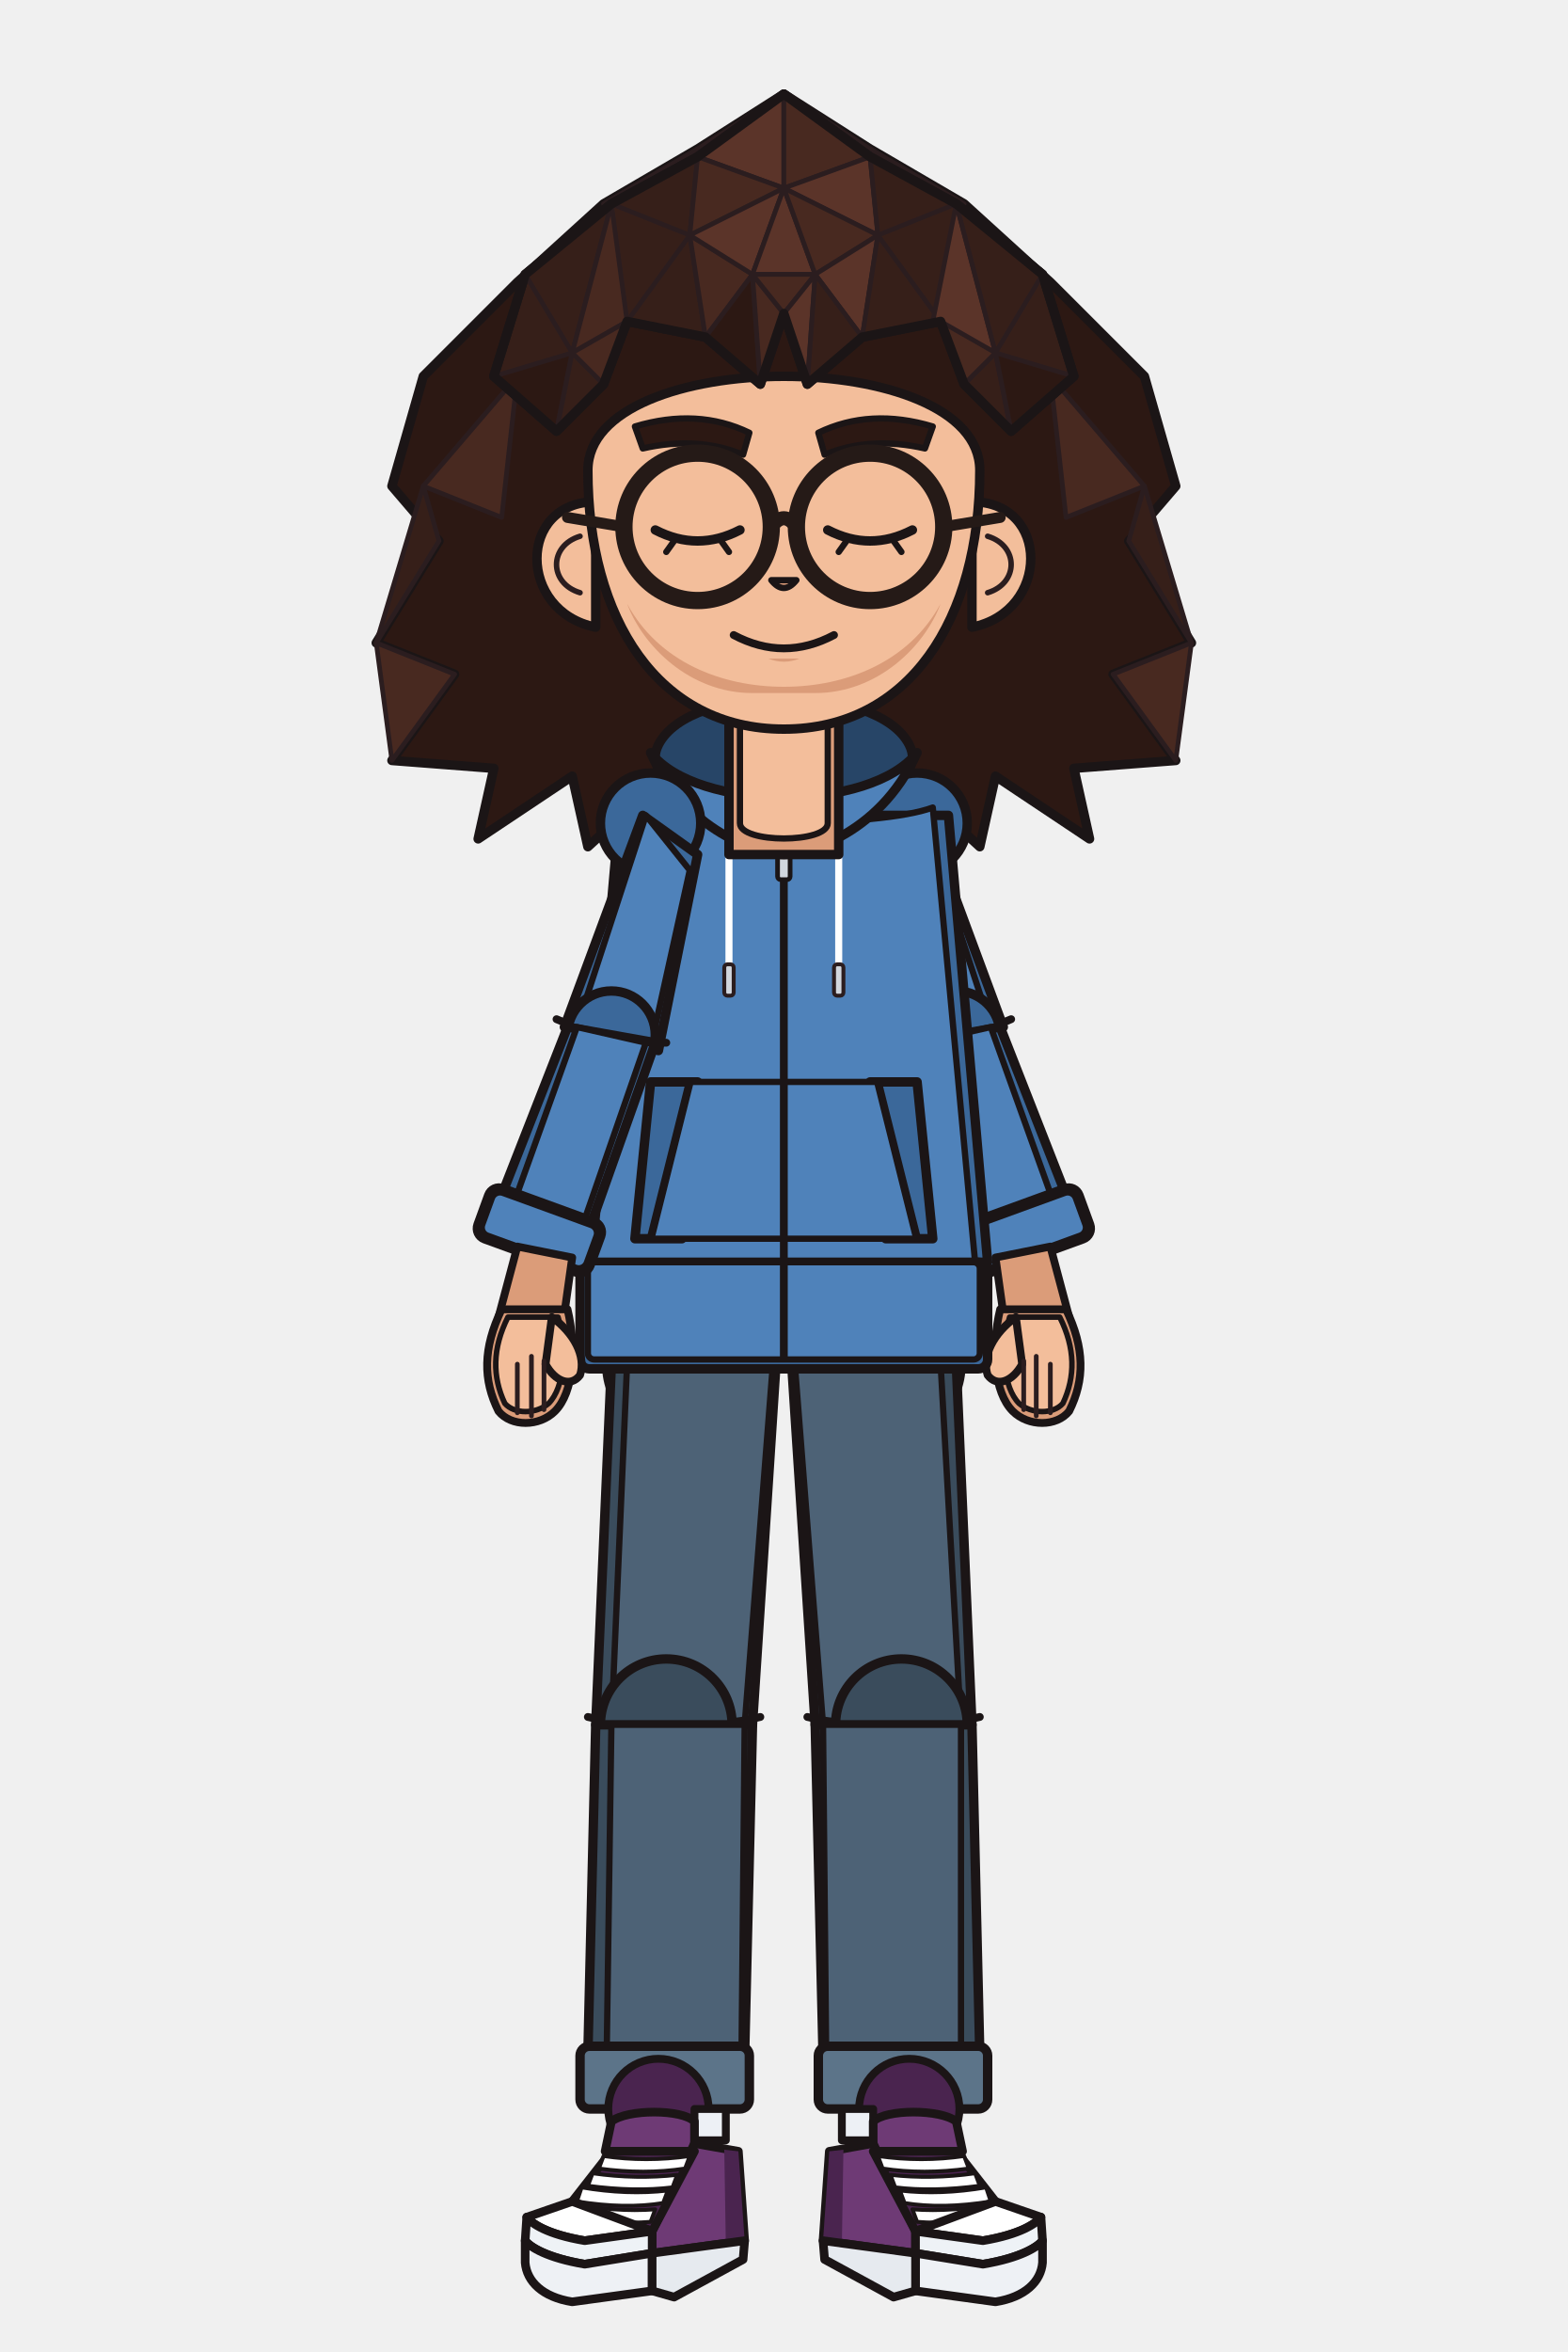
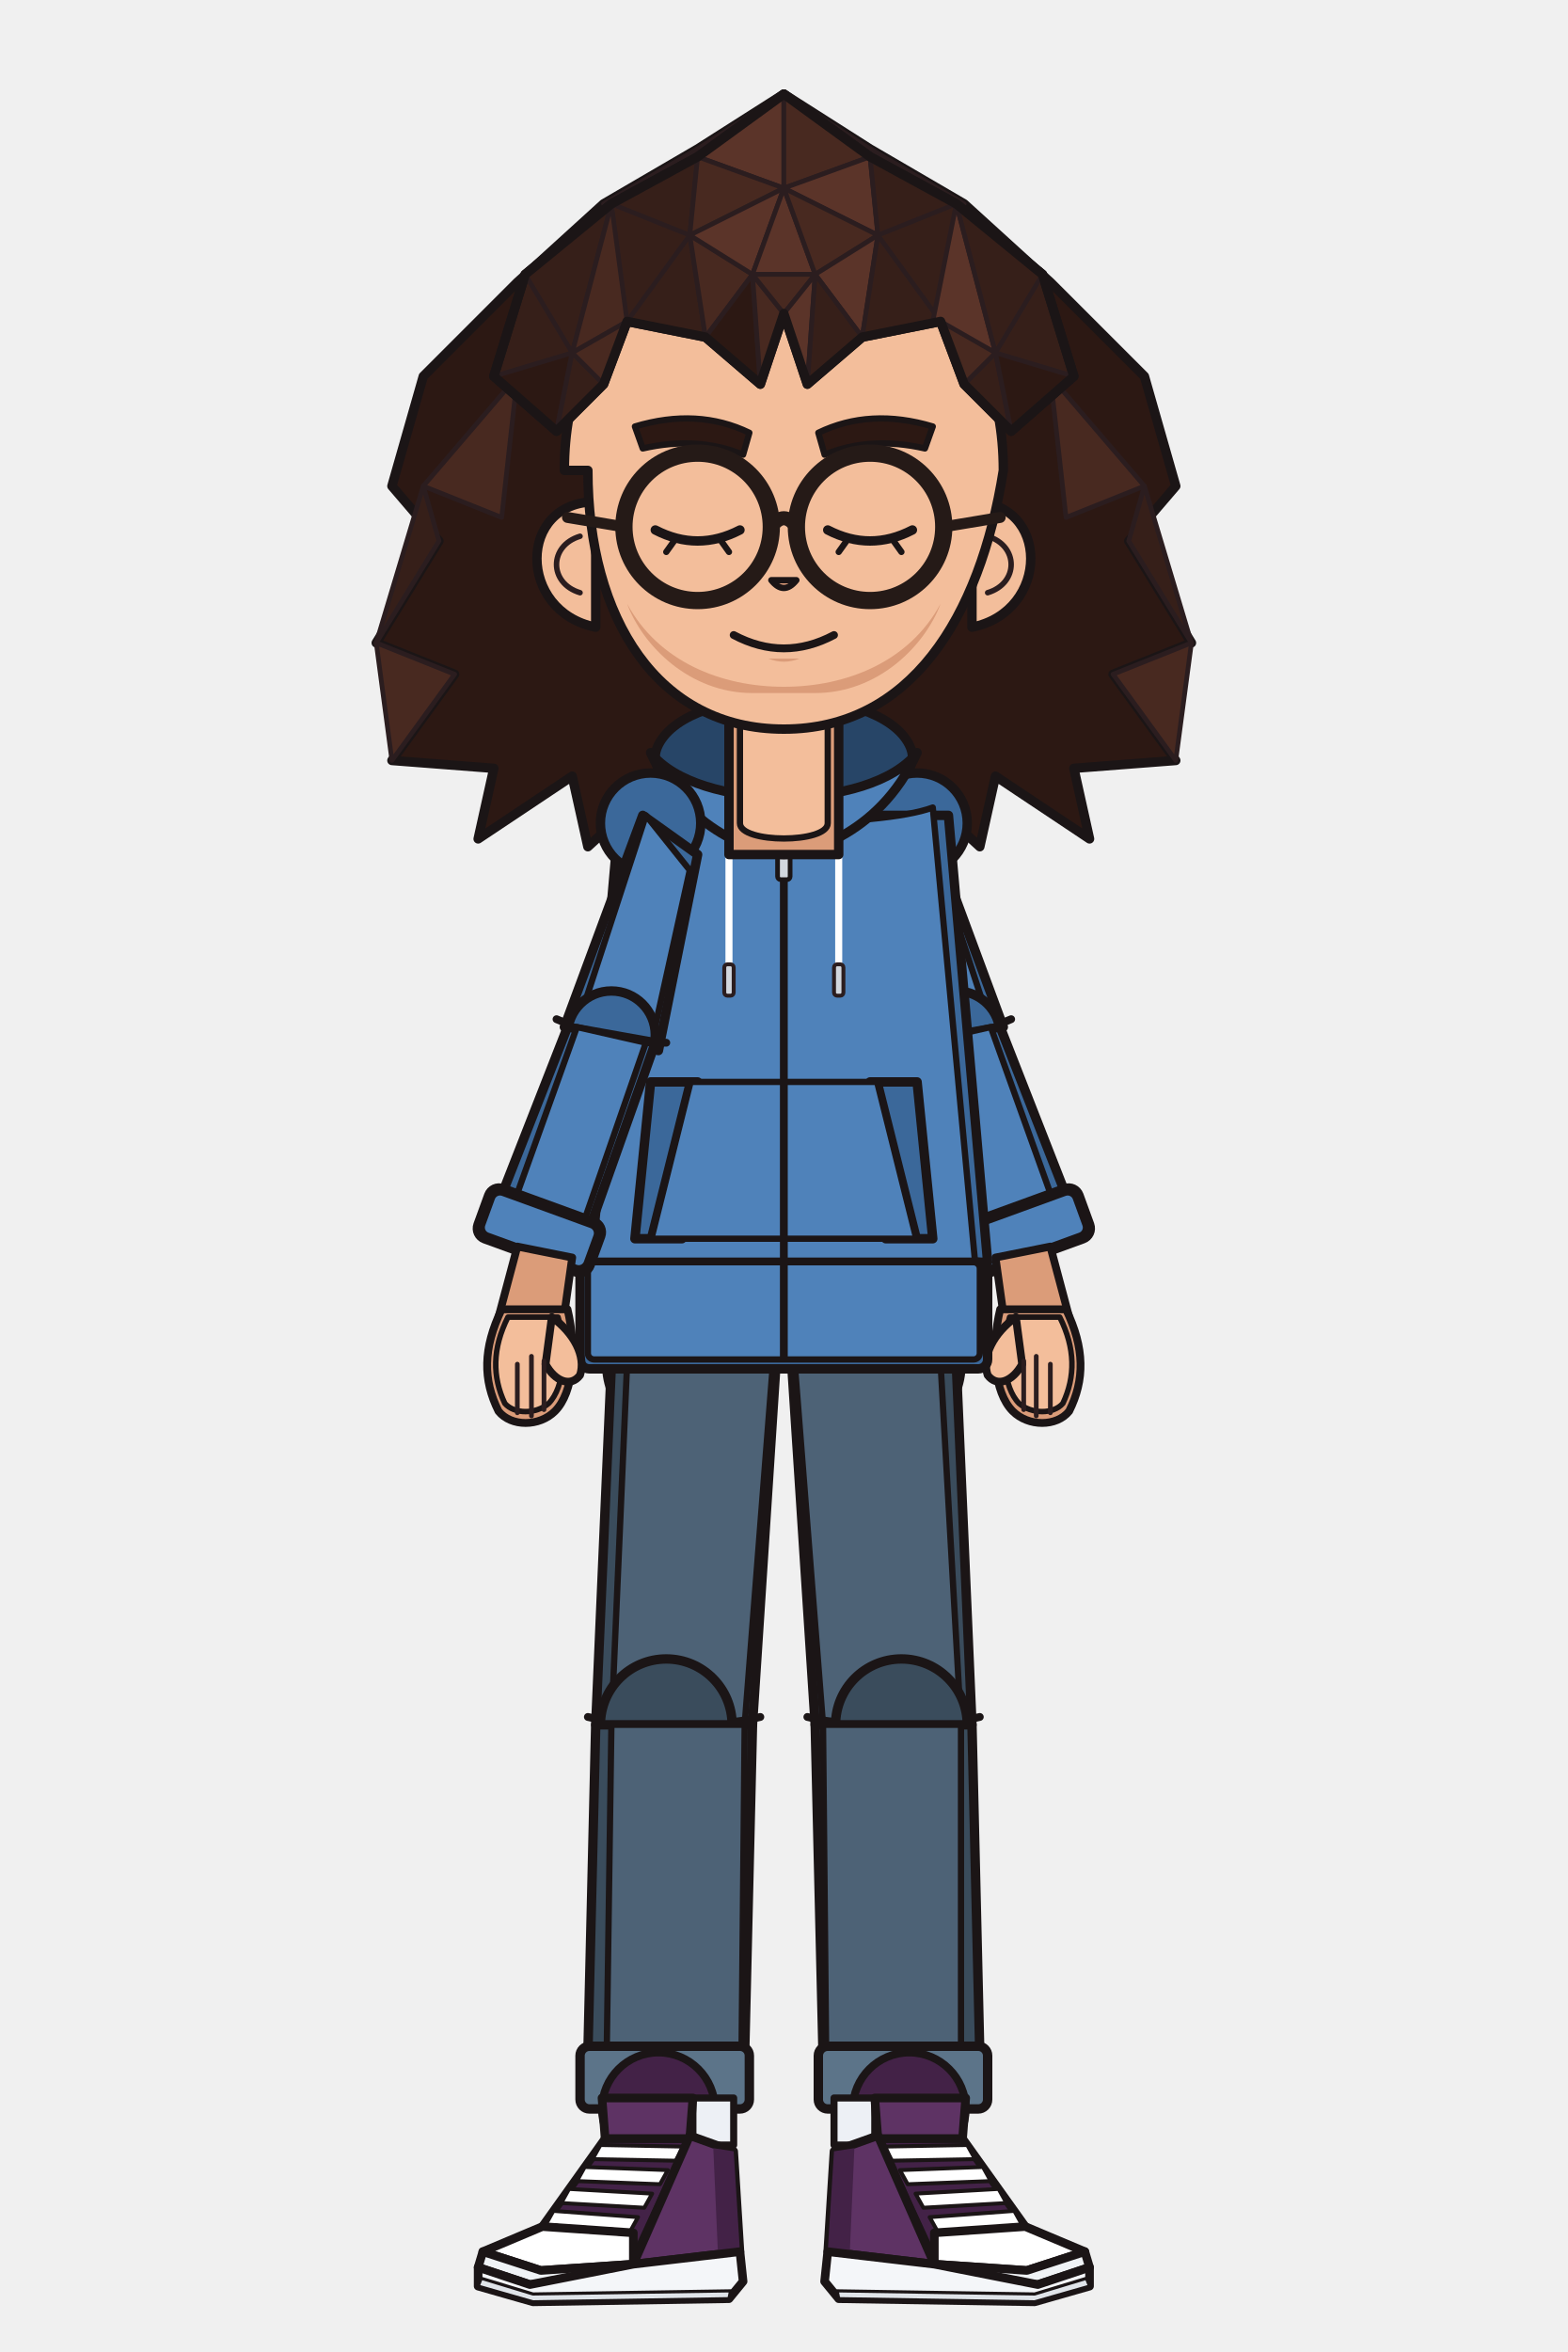
<svg xmlns="http://www.w3.org/2000/svg" viewBox="0 0 1000 1500" width="1000" height="1500">
  <rect width="1000" height="1500" fill="none" />
  <g id="character_root">
    <g id="fk_head_back" transform="rotate(0.0, 500, 500)">
      <g id="layer_head_back">
        <path fill="#2c1813" stroke="#1b1516" stroke-width="6" stroke-linecap="round" stroke-linejoin="round" d="M500 60 L445 95 L385 130 L330 180 L270 240 L250 310 L280 345 L240 410 L290 430 L250 485 L315 490 L305 535 L365 495 L375 540 L435 485 L500 510 L565 485 L625 540 L635 495 L695 535 L685 490 L750 485 L710 430 L760 410 L720 345 L750 310 L730 240 L670 180 L615 130 L555 95 Z" />
        <polygon points="330,240 270,310 320,330" fill="#482920" stroke="#2b1d1f" stroke-width="3" stroke-linejoin="round" />
        <polygon points="270,310 280,345 240,410" fill="#361f19" stroke="#2b1d1f" stroke-width="3" stroke-linejoin="round" />
        <polygon points="240,410 290,430 250,485" fill="#482920" stroke="#2b1d1f" stroke-width="3" stroke-linejoin="round" />
        <polygon points="670,240 730,310 680,330" fill="#482920" stroke="#2b1d1f" stroke-width="3" stroke-linejoin="round" />
        <polygon points="730,310 720,345 760,410" fill="#361f19" stroke="#2b1d1f" stroke-width="3" stroke-linejoin="round" />
        <polygon points="760,410 710,430 750,485" fill="#482920" stroke="#2b1d1f" stroke-width="3" stroke-linejoin="round" />
        <polygon points="500,60 445,95 500,150" fill="#482920" stroke="#2b1d1f" stroke-width="3" stroke-linejoin="round" />
        <polygon points="500,60 500,150 555,95" fill="#5b3429" stroke="#2b1d1f" stroke-width="3" stroke-linejoin="round" />
        <polygon points="445,95 385,130 440,175" fill="#361f19" stroke="#2b1d1f" stroke-width="3" stroke-linejoin="round" />
        <polygon points="445,95 440,175 500,150" fill="#482920" stroke="#2b1d1f" stroke-width="3" stroke-linejoin="round" />
        <polygon points="555,95 500,150 560,175" fill="#482920" stroke="#2b1d1f" stroke-width="3" stroke-linejoin="round" />
        <polygon points="555,95 615,130 560,175" fill="#361f19" stroke="#2b1d1f" stroke-width="3" stroke-linejoin="round" />
      </g>
    </g>
    <g id="fk_leg_r" transform="rotate(0.0, 565, 870)">
      <g id="layer_leg_upper_right">
        <circle cx="565" cy="870" r="48" fill="#3a4c5c" stroke="#1b1516" stroke-width="6" />
        <path fill="#3a4c5c" stroke="#1b1516" stroke-width="6" stroke-linecap="round" stroke-linejoin="round" d="M505 870 L520 1100 L620 1100 L610 870 Z" />
        <path fill="#4d6276" stroke="#1b1516" stroke-width="4" stroke-linecap="round" stroke-linejoin="round" d="M507 870 L525 1100 L613 1100 L600 870 Z" />
        <path fill="#3a4c5c" stroke="#1b1516" stroke-width="5" stroke-linecap="round" d="M515 1095 Q570 1108 625 1095" />
      </g>
      <g id="fk_leg_lower_r" transform="rotate(0.0, 575, 1100)">
        <g id="layer_leg_lower_right">
          <circle cx="575" cy="1100" r="42" fill="#3a4c5c" stroke="#1b1516" stroke-width="6" />
          <path fill="#3a4c5c" stroke="#1b1516" stroke-width="6" stroke-linecap="round" stroke-linejoin="round" d="M520 1100 L525 1310 L625 1310 L620 1100 Z" />
          <path fill="#4d6276" stroke="#1b1516" stroke-width="4" stroke-linecap="round" stroke-linejoin="round" d="M525 1100 L527 1310 L613 1310 L613 1100 Z" />
          <rect x="522" y="1305" width="108" height="40" rx="6" fill="#5c7489" stroke="#1b1516" stroke-width="6" />
        </g>
        <g id="fk_shoe_r" transform="rotate(0.0, 580, 1345)">
          <g id="layer_shoe_right">
-             <circle cx="580" cy="1345" r="32" fill="#4a244f" stroke="#1b1516" stroke-width="5" />
-             <path fill="#edf0f5" stroke="#1b1516" stroke-width="5" stroke-linecap="round" stroke-linejoin="round" d="M557 1345 L537 1345 L537 1365 L557 1365 Z" />
-             <path fill="#6e3a75" stroke="#1b1516" stroke-width="5.5" stroke-linecap="round" stroke-linejoin="round" d="M610 1353 C600 1345 565 1345 557 1353 L557 1372 L614 1372 Z" />
-             <path fill="#6e3a75" stroke="#1b1516" stroke-width="5.5" stroke-linecap="round" stroke-linejoin="round" d="M557 1367 L529 1372 L525 1429 L584 1437 L584 1423 Z" />
-             <path fill="#4a244f" d="M538 1371 L529 1372 L525 1429 L537 1432 Z" />
-             <path fill="#4a244f" stroke="#1b1516" stroke-width="5.5" stroke-linecap="round" stroke-linejoin="round" d="M610 1372 L557 1372 L584 1423 L635 1404 Z" />
-             <path fill="#ffffff" stroke="#1b1516" stroke-width="2.5" stroke-linejoin="round" d="M615 1375 Q588 1379 560 1375 L563 1383 Q589 1387 618 1383 Z" />
-             <path fill="#ffffff" stroke="#1b1516" stroke-width="2.5" stroke-linejoin="round" d="M622 1386 Q594 1390 568 1387 L571 1395 Q595 1398 625 1394 Z" />
-             <path fill="#ffffff" stroke="#1b1516" stroke-width="2.5" stroke-linejoin="round" d="M629 1395 Q600 1400 574 1397 L577 1405 Q601 1409 632 1404 Z" />
-             <path fill="#ffffff" stroke="#1b1516" stroke-width="2.5" stroke-linejoin="round" d="M636 1405 Q608 1411 582 1409 L585 1417 Q609 1419 639 1413 Z" />
-             <path fill="#ffffff" stroke="#1b1516" stroke-width="5.5" stroke-linecap="round" stroke-linejoin="round" d="M635 1404 L584 1423 L627 1429 C651 1425 661 1418 664 1414 Z" />
-             <path fill="#eef2f6" stroke="#1b1516" stroke-width="5.5" stroke-linecap="round" stroke-linejoin="round" d="M664 1414 C661 1418 651 1425 627 1429 L584 1423 L584 1437 L627 1444 C651 1440 662 1433 665 1429 Z" />
-             <path fill="#eef1f5" stroke="#1b1516" stroke-width="5.5" stroke-linecap="round" stroke-linejoin="round" d="M665 1429 C662 1433 651 1440 627 1444 L584 1437 L584 1461 L635 1468 C654 1465 664 1455 665 1443 Z" />
-             <path fill="#e6eaef" stroke="#1b1516" stroke-width="5.5" stroke-linecap="round" stroke-linejoin="round" d="M584 1437 L525 1429 L526 1441 L570 1465 L584 1461 Z" />
-             <line x1="584" y1="1437" x2="584" y2="1461" stroke="#1b1516" stroke-width="4.5" stroke-linecap="round" />
+             <circle cx="580" cy="1345" r="36" fill="#432247" stroke="#1b1516" stroke-width="5" />
+             <path fill="#edf0f5" stroke="#1b1516" stroke-width="4.5" stroke-linecap="round" stroke-linejoin="round" d="M558 1338 L532 1338 L532 1368 L558 1368 Z" />
+             <path fill="#5e3364" stroke="#1b1516" stroke-width="5.5" stroke-linecap="round" stroke-linejoin="round" d="M616 1338 L558 1338 L560 1364 L614 1364 Z" />
+             <path fill="#432247" stroke="#1b1516" stroke-width="5.5" stroke-linecap="round" stroke-linejoin="round" d="M614 1364 L560 1364 L596 1442 L654 1420 Z" />
+             <path fill="#ffffff" stroke="#1b1516" stroke-width="2.5" stroke-linejoin="round" d="M617 1368 L564 1369 L569 1378 L622 1377 Z" />
+             <path fill="#ffffff" stroke="#1b1516" stroke-width="2.5" stroke-linejoin="round" d="M627 1382 L574 1384 L579 1393 L632 1391 Z" />
+             <path fill="#ffffff" stroke="#1b1516" stroke-width="2.5" stroke-linejoin="round" d="M637 1396 L584 1399 L589 1408 L642 1405 Z" />
+             <path fill="#ffffff" stroke="#1b1516" stroke-width="2.5" stroke-linejoin="round" d="M647 1410 L593 1414 L598 1423 L652 1419 Z" />
+             <path fill="#5e3364" stroke="#1b1516" stroke-width="5.5" stroke-linecap="round" stroke-linejoin="round" d="M560 1362 L532 1372 L528 1436 L596 1444 L560 1362 Z" />
+             <path fill="#432247" d="M545 1370 L532 1372 L528 1436 L542 1438 Z" />
+             <path fill="#ffffff" stroke="#1b1516" stroke-width="5.5" stroke-linecap="round" stroke-linejoin="round" d="M654 1420 L596 1424 L596 1444 L655 1448 L692 1436 Z" />
+             <path fill="#f0f3f6" stroke="#1b1516" stroke-width="5.5" stroke-linecap="round" stroke-linejoin="round" d="M692 1436 L655 1448 L596 1444 L604 1453 L662 1457 L695 1446 Z" />
+             <path fill="#f4f6f9" stroke="#1b1516" stroke-width="5.5" stroke-linecap="round" stroke-linejoin="round" d="M695 1446 L662 1457 L596 1444 L528 1436 L526 1455 L535 1466 L660 1468 L695 1458 Z" />
+             <path fill="#e0e4e9" stroke="#1b1516" stroke-width="2" stroke-linejoin="round" d="M693 1453 L660 1463 L534 1461 L535 1466 L660 1468 L695 1458 Z" />
          </g>
        </g>
      </g>
    </g>
    <g id="fk_leg_l" transform="rotate(0.0, 435, 870)">
      <g id="layer_leg_upper_left">
        <circle cx="435" cy="870" r="48" fill="#3a4c5c" stroke="#1b1516" stroke-width="6" />
        <path fill="#3a4c5c" stroke="#1b1516" stroke-width="6" stroke-linecap="round" stroke-linejoin="round" d="M390 870 L380 1100 L480 1100 L495 870 Z" />
        <path fill="#4d6276" stroke="#1b1516" stroke-width="4" stroke-linecap="round" stroke-linejoin="round" d="M400 870 L390 1100 L475 1100 L493 870 Z" />
        <path fill="#3a4c5c" stroke="#1b1516" stroke-width="5" stroke-linecap="round" d="M375 1095 Q430 1108 485 1095" />
      </g>
      <g id="fk_leg_lower_l" transform="rotate(0.0, 425, 1100)">
        <g id="layer_leg_lower_left">
          <circle cx="425" cy="1100" r="42" fill="#3a4c5c" stroke="#1b1516" stroke-width="6" />
          <path fill="#3a4c5c" stroke="#1b1516" stroke-width="6" stroke-linecap="round" stroke-linejoin="round" d="M380 1100 L375 1310 L475 1310 L480 1100 Z" />
          <path fill="#4d6276" stroke="#1b1516" stroke-width="4" stroke-linecap="round" stroke-linejoin="round" d="M390 1100 L387 1310 L473 1310 L475 1100 Z" />
          <rect x="370" y="1305" width="108" height="40" rx="6" fill="#5c7489" stroke="#1b1516" stroke-width="6" />
        </g>
        <g id="fk_shoe_l" transform="rotate(0.0, 420, 1345)">
          <g id="layer_shoe_left">
-             <circle cx="420" cy="1345" r="32" fill="#4a244f" stroke="#1b1516" stroke-width="5" />
-             <path fill="#edf0f5" stroke="#1b1516" stroke-width="5" stroke-linecap="round" stroke-linejoin="round" d="M443 1345 L463 1345 L463 1365 L443 1365 Z" />
-             <path fill="#6e3a75" stroke="#1b1516" stroke-width="5.5" stroke-linecap="round" stroke-linejoin="round" d="M390 1353 C400 1345 435 1345 443 1353 L443 1372 L386 1372 Z" />
-             <path fill="#6e3a75" stroke="#1b1516" stroke-width="5.5" stroke-linecap="round" stroke-linejoin="round" d="M443 1367 L471 1372 L475 1429 L416 1437 L416 1423 Z" />
-             <path fill="#4a244f" d="M462 1371 L471 1372 L475 1429 L463 1432 Z" />
-             <path fill="#4a244f" stroke="#1b1516" stroke-width="5.5" stroke-linecap="round" stroke-linejoin="round" d="M390 1372 L443 1372 L416 1423 L365 1404 Z" />
-             <path fill="#ffffff" stroke="#1b1516" stroke-width="2.5" stroke-linejoin="round" d="M385 1375 Q412 1379 440 1375 L437 1383 Q411 1387 382 1383 Z" />
-             <path fill="#ffffff" stroke="#1b1516" stroke-width="2.5" stroke-linejoin="round" d="M378 1386 Q406 1390 432 1387 L429 1395 Q405 1398 375 1394 Z" />
-             <path fill="#ffffff" stroke="#1b1516" stroke-width="2.5" stroke-linejoin="round" d="M371 1395 Q400 1400 426 1397 L423 1405 Q399 1409 368 1404 Z" />
-             <path fill="#ffffff" stroke="#1b1516" stroke-width="2.5" stroke-linejoin="round" d="M364 1405 Q392 1411 418 1409 L415 1417 Q391 1419 361 1413 Z" />
-             <path fill="#ffffff" stroke="#1b1516" stroke-width="5.5" stroke-linecap="round" stroke-linejoin="round" d="M365 1404 L416 1423 L373 1429 C349 1425 339 1418 336 1414 Z" />
-             <path fill="#eef2f6" stroke="#1b1516" stroke-width="5.5" stroke-linecap="round" stroke-linejoin="round" d="M336 1414 C339 1418 349 1425 373 1429 L416 1423 L416 1437 L373 1444 C349 1440 338 1433 335 1429 Z" />
-             <path fill="#eef1f5" stroke="#1b1516" stroke-width="5.5" stroke-linecap="round" stroke-linejoin="round" d="M335 1429 C338 1433 349 1440 373 1444 L416 1437 L416 1461 L365 1468 C346 1465 336 1455 335 1443 Z" />
-             <path fill="#e6eaef" stroke="#1b1516" stroke-width="5.5" stroke-linecap="round" stroke-linejoin="round" d="M416 1437 L475 1429 L474 1441 L430 1465 L416 1461 Z" />
-             <line x1="416" y1="1437" x2="416" y2="1461" stroke="#1b1516" stroke-width="4.5" stroke-linecap="round" />
+             <circle cx="420" cy="1345" r="36" fill="#432247" stroke="#1b1516" stroke-width="5" />
+             <path fill="#edf0f5" stroke="#1b1516" stroke-width="4.5" stroke-linecap="round" stroke-linejoin="round" d="M442 1338 L468 1338 L468 1368 L442 1368 Z" />
+             <path fill="#5e3364" stroke="#1b1516" stroke-width="5.5" stroke-linecap="round" stroke-linejoin="round" d="M384 1338 L442 1338 L440 1364 L386 1364 Z" />
+             <path fill="#432247" stroke="#1b1516" stroke-width="5.5" stroke-linecap="round" stroke-linejoin="round" d="M386 1364 L440 1364 L404 1442 L346 1420 Z" />
+             <path fill="#ffffff" stroke="#1b1516" stroke-width="2.5" stroke-linejoin="round" d="M383 1368 L436 1369 L431 1378 L378 1377 Z" />
+             <path fill="#ffffff" stroke="#1b1516" stroke-width="2.5" stroke-linejoin="round" d="M373 1382 L426 1384 L421 1393 L368 1391 Z" />
+             <path fill="#ffffff" stroke="#1b1516" stroke-width="2.5" stroke-linejoin="round" d="M363 1396 L416 1399 L411 1408 L358 1405 Z" />
+             <path fill="#ffffff" stroke="#1b1516" stroke-width="2.5" stroke-linejoin="round" d="M353 1410 L407 1414 L402 1423 L348 1419 Z" />
+             <path fill="#5e3364" stroke="#1b1516" stroke-width="5.5" stroke-linecap="round" stroke-linejoin="round" d="M440 1362 L468 1372 L472 1436 L404 1444 L440 1362 Z" />
+             <path fill="#432247" d="M455 1370 L468 1372 L472 1436 L458 1438 Z" />
+             <path fill="#ffffff" stroke="#1b1516" stroke-width="5.5" stroke-linecap="round" stroke-linejoin="round" d="M346 1420 L404 1424 L404 1444 L345 1448 L308 1436 Z" />
+             <path fill="#f0f3f6" stroke="#1b1516" stroke-width="5.5" stroke-linecap="round" stroke-linejoin="round" d="M308 1436 L345 1448 L404 1444 L396 1453 L338 1457 L305 1446 Z" />
+             <path fill="#f4f6f9" stroke="#1b1516" stroke-width="5.5" stroke-linecap="round" stroke-linejoin="round" d="M305 1446 L338 1457 L404 1444 L472 1436 L474 1455 L465 1466 L340 1468 L305 1458 Z" />
+             <path fill="#e0e4e9" stroke="#1b1516" stroke-width="2" stroke-linejoin="round" d="M307 1453 L340 1463 L466 1461 L465 1466 L340 1468 L305 1458 Z" />
          </g>
        </g>
      </g>
    </g>
    <g id="fk_arm_r" transform="rotate(0.0, 585, 525)">
      <g id="layer_arm_upper_right">
        <circle cx="585" cy="525" r="32" fill="#3b689a" stroke="#1b1516" stroke-width="6" />
        <path fill="#3b689a" stroke="#1b1516" stroke-width="6" stroke-linecap="round" stroke-linejoin="round" d="M590 520 L640 655 L580 670 L555 545 Z" />
        <path fill="#4f82ba" stroke="#1b1516" stroke-width="4" stroke-linecap="round" stroke-linejoin="round" d="M588 520 L632 655 L585 668 L560 555 Z" />
        <path fill="#3b689a" stroke="#1b1516" stroke-width="5" stroke-linecap="round" d="M645 650 Q610 665 575 665" />
      </g>
      <g id="fk_arm_lower_r" transform="rotate(0.0, 610, 660)">
        <g id="layer_arm_lower_right">
          <circle cx="610" cy="660" r="28" fill="#3b689a" stroke="#1b1516" stroke-width="6" />
          <path fill="#3b689a" stroke="#1b1516" stroke-width="6" stroke-linecap="round" stroke-linejoin="round" d="M638 655 L685 775 L628 795 L582 665 Z" />
          <path fill="#4f82ba" stroke="#1b1516" stroke-width="4" stroke-linecap="round" stroke-linejoin="round" d="M632 655 L675 775 L632 792 L588 665 Z" />
          <g transform="rotate(-20, 655, 785)">
            <rect x="618" y="768" width="76" height="34" rx="7" fill="#3b689a" stroke="#1b1516" stroke-width="6" />
            <rect x="621" y="771" width="70" height="28" rx="5" fill="#4f82ba" stroke="#1b1516" stroke-width="3" />
          </g>
          <g id="boy_hand_r">
            <path fill="#db9c79" stroke="#1b1516" stroke-width="5" stroke-linecap="round" stroke-linejoin="round" d="M670 795 L682 840 L642 852 L635 802 Z" />
            <path fill="#db9c79" stroke="#1b1516" stroke-width="5" stroke-linecap="round" stroke-linejoin="round" d="M680 835 C692 860 692 880 682 900 C674 910 656 910 646 900 C634 888 632 860 638 835 Z" />
            <path fill="#f3be9b" stroke="#1b1516" stroke-width="3.5" stroke-linecap="round" stroke-linejoin="round" d="M676 840 C686 860 686 878 678 895 C672 902 658 902 650 895 C640 885 638 860 644 840 Z" />
            <path fill="#f3be9b" stroke="#1b1516" stroke-width="5" stroke-linecap="round" stroke-linejoin="round" d="M648 840 C634 850 626 865 630 877 C636 885 646 881 652 870 Z" />
            <line x1="670" y1="901" x2="670" y2="870" stroke="#2b1d1f" stroke-width="3" stroke-linecap="round" />
            <line x1="661" y1="903" x2="661" y2="865" stroke="#2b1d1f" stroke-width="3" stroke-linecap="round" />
            <line x1="653" y1="899" x2="653" y2="868" stroke="#2b1d1f" stroke-width="3" stroke-linecap="round" />
          </g>
        </g>
      </g>
    </g>
    <g id="layer_torso">
      <path fill="#274567" stroke="#1b1516" stroke-width="6" stroke-linecap="round" stroke-linejoin="round" d="M420 475 C440 435 560 435 580 475 C605 525 395 525 420 475 Z" />
      <path fill="#3b689a" stroke="#1b1516" stroke-width="6" stroke-linecap="round" stroke-linejoin="round" d="M395 520 L370 805 L630 805 L605 520 Z" />
      <path fill="#4f82ba" stroke="#1b1516" stroke-width="4" stroke-linecap="round" stroke-linejoin="round" d="M405 515 C440 528 560 528 595 515 L622 805 L378 805 Z" />
      <rect x="370" y="805" width="260" height="68" rx="6" fill="#3b689a" stroke="#1b1516" stroke-width="6" />
      <rect x="375" y="805" width="250" height="62" rx="4" fill="#4f82ba" stroke="#1b1516" stroke-width="4" />
      <path fill="#3b689a" stroke="#1b1516" stroke-width="6" stroke-linecap="round" stroke-linejoin="round" d="M415 690 L445 690 L435 790 L405 790 Z" />
      <path fill="#3b689a" stroke="#1b1516" stroke-width="6" stroke-linecap="round" stroke-linejoin="round" d="M585 690 L555 690 L565 790 L595 790 Z" />
      <path fill="#4f82ba" stroke="#1b1516" stroke-width="4" stroke-linecap="round" stroke-linejoin="round" d="M440 690 L560 690 L585 790 L415 790 Z" />
      <line x1="415" y1="790" x2="440" y2="690" stroke="#1b1516" stroke-width="5" stroke-linecap="round" />
      <line x1="585" y1="790" x2="560" y2="690" stroke="#1b1516" stroke-width="5" stroke-linecap="round" />
      <line x1="500" y1="535" x2="500" y2="865" stroke="#1b1516" stroke-width="5" stroke-linecap="round" />
      <rect x="496" y="545" width="8" height="16" rx="2" fill="#d2d7de" stroke="#1b1516" stroke-width="3" />
      <path fill="#4f82ba" stroke="#1b1516" stroke-width="6" stroke-linecap="round" stroke-linejoin="round" d="M415 480 C440 535 490 545 500 545 C510 545 560 535 585 480 C555 518 445 518 415 480 Z" />
      <path fill="none" stroke="#ffffff" stroke-width="4.5" stroke-linecap="round" d="M465 535 L465 615" />
      <rect x="462" y="615" width="6" height="20" rx="2" fill="#d2d7de" stroke="#2b1d1f" stroke-width="2.5" />
      <path fill="none" stroke="#ffffff" stroke-width="4.5" stroke-linecap="round" d="M535 535 L535 615" />
      <rect x="532" y="615" width="6" height="20" rx="2" fill="#d2d7de" stroke="#2b1d1f" stroke-width="2.5" />
    </g>
    <g id="fk_head_base" transform="rotate(0.0, 500, 500)">
      <g id="layer_head_base">
        <path fill="#db9c79" stroke="#1b1516" stroke-width="6" stroke-linecap="round" stroke-linejoin="round" d="M465 440 L465 545 L535 545 L535 440 Z" />
        <path fill="#f3be9b" stroke="#1b1516" stroke-width="4" stroke-linecap="round" stroke-linejoin="round" d="M472 440 L472 525 C472 538 528 538 528 525 L528 440 Z" />
        <path fill="#f3be9b" stroke="#1b1516" stroke-width="6" stroke-linecap="round" stroke-linejoin="round" d="M380 320 C330 320 330 390 380 400 Z" />
        <path fill="none" stroke="#2b1d1f" stroke-width="3.5" stroke-linecap="round" d="M370 342 C350 348 350 372 370 378" />
        <path fill="#f3be9b" stroke="#1b1516" stroke-width="6" stroke-linecap="round" stroke-linejoin="round" d="M620 320 C670 320 670 390 620 400 Z" />
        <path fill="none" stroke="#2b1d1f" stroke-width="3.5" stroke-linecap="round" d="M630 342 C650 348 650 372 630 378" />
-         <path fill="#f3be9b" stroke="#1b1516" stroke-width="6" stroke-linecap="round" stroke-linejoin="round" d="M375 300 C375 220 625 220 625 300 C625 395 580 465 500 465 C420 465 375 395 375 300 Z" />
+         <path fill="#f3be9b" stroke="#1b1516" stroke-width="6" stroke-linecap="round" stroke-linejoin="round" d="M360 300 C360 100 640 100 640 300 C625 395 580 465 500 465 C420 465 375 395 375 300 Z" />
        <path fill="#db9c79" d="M480 442 C440 442 410 412 400 385 C420 422 460 438 500 438 C540 438 580 422 600 385 C590 412 560 442 520 442 Z" />
        <path fill="#2c1813" stroke="#1b1516" stroke-width="4" stroke-linecap="round" stroke-linejoin="round" d="M405 272 Q445 260 478 276 L474 290 Q445 278 410 286 Z" />
        <path fill="#2c1813" stroke="#1b1516" stroke-width="4" stroke-linecap="round" stroke-linejoin="round" d="M595 272 Q555 260 522 276 L526 290 Q555 278 590 286 Z" />
        <path fill="#db9c79" stroke="#1b1516" stroke-width="4" stroke-linecap="round" stroke-linejoin="round" d="M492 370 Q500 380 508 370 Z" />
        <circle cx="445" cy="336" r="47" fill="none" stroke="#251a17" stroke-width="11" />
        <circle cx="555" cy="336" r="47" fill="none" stroke="#251a17" stroke-width="11" />
        <path fill="none" stroke="#251a17" stroke-width="9" stroke-linecap="round" d="M492 336 Q500 325 508 336" />
        <line x1="398" y1="336" x2="362" y2="330" stroke="#251a17" stroke-width="7" stroke-linecap="round" />
        <line x1="602" y1="336" x2="638" y2="330" stroke="#251a17" stroke-width="7" stroke-linecap="round" />
        <path fill="#361f19" stroke="#1b1516" stroke-width="6" stroke-linecap="round" stroke-linejoin="round" d="M500 60 L445 100 L390 130 L335 175 L315 240 L355 275 L385 245 L400 205 L450 215 L485 245 L500 200 L515 245 L550 215 L600 205 L615 245 L645 275 L685 240 L665 175 L610 130 L555 100 Z" />
        <polygon points="500,60 445,100 500,120" fill="#5b3429" stroke="#2b1d1f" stroke-width="3" stroke-linejoin="round" />
        <polygon points="500,60 500,120 555,100" fill="#482920" stroke="#2b1d1f" stroke-width="3" stroke-linejoin="round" />
        <polygon points="445,100 390,130 440,150" fill="#361f19" stroke="#2b1d1f" stroke-width="3" stroke-linejoin="round" />
        <polygon points="445,100 440,150 500,120" fill="#482920" stroke="#2b1d1f" stroke-width="3" stroke-linejoin="round" />
        <polygon points="555,100 500,120 560,150" fill="#5b3429" stroke="#2b1d1f" stroke-width="3" stroke-linejoin="round" />
        <polygon points="555,100 610,130 560,150" fill="#361f19" stroke="#2b1d1f" stroke-width="3" stroke-linejoin="round" />
        <polygon points="440,150 400,205 450,215" fill="#361f19" stroke="#2b1d1f" stroke-width="3" stroke-linejoin="round" />
        <polygon points="440,150 450,215 480,175" fill="#482920" stroke="#2b1d1f" stroke-width="3" stroke-linejoin="round" />
        <polygon points="500,120 440,150 480,175" fill="#5b3429" stroke="#2b1d1f" stroke-width="3" stroke-linejoin="round" />
        <polygon points="500,120 480,175 520,175" fill="#5b3429" stroke="#2b1d1f" stroke-width="3" stroke-linejoin="round" />
        <polygon points="500,120 520,175 560,150" fill="#482920" stroke="#2b1d1f" stroke-width="3" stroke-linejoin="round" />
        <polygon points="560,150 520,175 550,215" fill="#5b3429" stroke="#2b1d1f" stroke-width="3" stroke-linejoin="round" />
        <polygon points="560,150 550,215 600,205" fill="#361f19" stroke="#2b1d1f" stroke-width="3" stroke-linejoin="round" />
        <polygon points="480,175 450,215 485,245" fill="#2c1813" stroke="#2b1d1f" stroke-width="3" stroke-linejoin="round" />
        <polygon points="480,175 485,245 500,200" fill="#482920" stroke="#2b1d1f" stroke-width="3" stroke-linejoin="round" />
        <polygon points="480,175 520,175 500,200" fill="#482920" stroke="#2b1d1f" stroke-width="3" stroke-linejoin="round" />
        <polygon points="520,175 500,200 515,245" fill="#5b3429" stroke="#2b1d1f" stroke-width="3" stroke-linejoin="round" />
        <polygon points="520,175 515,245 550,215" fill="#361f19" stroke="#2b1d1f" stroke-width="3" stroke-linejoin="round" />
        <polygon points="390,130 335,175 365,225" fill="#361f19" stroke="#2b1d1f" stroke-width="3" stroke-linejoin="round" />
        <polygon points="390,130 365,225 400,205" fill="#482920" stroke="#2b1d1f" stroke-width="3" stroke-linejoin="round" />
        <polygon points="365,225 315,240 355,275" fill="#2c1813" stroke="#2b1d1f" stroke-width="3" stroke-linejoin="round" />
        <polygon points="365,225 355,275 385,245" fill="#361f19" stroke="#2b1d1f" stroke-width="3" stroke-linejoin="round" />
        <polygon points="365,225 385,245 400,205" fill="#482920" stroke="#2b1d1f" stroke-width="3" stroke-linejoin="round" />
        <polygon points="610,130 595,205 635,225" fill="#5b3429" stroke="#2b1d1f" stroke-width="3" stroke-linejoin="round" />
        <polygon points="610,130 635,225 665,175" fill="#361f19" stroke="#2b1d1f" stroke-width="3" stroke-linejoin="round" />
        <polygon points="635,225 615,245 645,275" fill="#361f19" stroke="#2b1d1f" stroke-width="3" stroke-linejoin="round" />
        <polygon points="635,225 600,205 615,245" fill="#482920" stroke="#2b1d1f" stroke-width="3" stroke-linejoin="round" />
        <polygon points="635,225 645,275 685,240" fill="#2c1813" stroke="#2b1d1f" stroke-width="3" stroke-linejoin="round" />
        <path fill="none" stroke="#1b1516" stroke-width="6" stroke-linecap="round" stroke-linejoin="round" d="M500 60 L445 100 L390 130 L335 175 L315 240 L355 275 L385 245 L400 205 L450 215 L485 245 L500 200 L515 245 L550 215 L600 205 L615 245 L645 275 L685 240 L665 175 L610 130 L555 100 Z" />
      </g>
      <g id="layer_eyes_blink">
        <path fill="none" stroke="#1b1516" stroke-width="6" stroke-linecap="round" d="M418 338 Q445 352 472 338" />
        <path fill="none" stroke="#1b1516" stroke-width="4" stroke-linecap="round" d="M430 345 L425 352" />
        <path fill="none" stroke="#1b1516" stroke-width="4" stroke-linecap="round" d="M460 345 L465 352" />
        <path fill="none" stroke="#1b1516" stroke-width="6" stroke-linecap="round" d="M528 338 Q555 352 582 338" />
        <path fill="none" stroke="#1b1516" stroke-width="4" stroke-linecap="round" d="M540 345 L535 352" />
        <path fill="none" stroke="#1b1516" stroke-width="4" stroke-linecap="round" d="M570 345 L575 352" />
      </g>
      <g id="layer_mouth_closed">
        <path fill="none" stroke="#1b1516" stroke-width="5" stroke-linecap="round" d="M468 405 Q500 422 532 405" />
        <path fill="#db9c79" d="M490 420 Q500 424 510 420 Z" />
      </g>
    </g>
    <g id="fk_arm_l" transform="rotate(0.0, 415, 525)">
      <g id="layer_arm_upper_left">
        <circle cx="415" cy="525" r="32" fill="#3b689a" stroke="#1b1516" stroke-width="6" />
        <path fill="#3b689a" stroke="#1b1516" stroke-width="6" stroke-linecap="round" stroke-linejoin="round" d="M410 520 L360 655 L420 670 L445 545 Z" />
        <path fill="#4f82ba" stroke="#1b1516" stroke-width="4" stroke-linecap="round" stroke-linejoin="round" d="M412 520 L368 655 L415 668 L440 555 Z" />
        <path fill="#3b689a" stroke="#1b1516" stroke-width="5" stroke-linecap="round" d="M355 650 Q390 665 425 665" />
      </g>
      <g id="fk_arm_lower_l" transform="rotate(0.0, 390, 660)">
        <g id="layer_arm_lower_left">
          <circle cx="390" cy="660" r="28" fill="#3b689a" stroke="#1b1516" stroke-width="6" />
          <path fill="#3b689a" stroke="#1b1516" stroke-width="6" stroke-linecap="round" stroke-linejoin="round" d="M362 655 L315 775 L372 795 L418 665 Z" />
          <path fill="#4f82ba" stroke="#1b1516" stroke-width="4" stroke-linecap="round" stroke-linejoin="round" d="M368 655 L325 775 L368 792 L412 665 Z" />
          <g transform="rotate(20, 345, 785)">
            <rect x="306" y="768" width="76" height="34" rx="7" fill="#3b689a" stroke="#1b1516" stroke-width="6" />
            <rect x="309" y="771" width="70" height="28" rx="5" fill="#4f82ba" stroke="#1b1516" stroke-width="3" />
          </g>
          <g id="boy_hand_l">
            <path fill="#db9c79" stroke="#1b1516" stroke-width="5" stroke-linecap="round" stroke-linejoin="round" d="M330 795 L318 840 L358 852 L365 802 Z" />
            <path fill="#db9c79" stroke="#1b1516" stroke-width="5" stroke-linecap="round" stroke-linejoin="round" d="M320 835 C308 860 308 880 318 900 C326 910 344 910 354 900 C366 888 368 860 362 835 Z" />
            <path fill="#f3be9b" stroke="#1b1516" stroke-width="3.5" stroke-linecap="round" stroke-linejoin="round" d="M324 840 C314 860 314 878 322 895 C328 902 342 902 350 895 C360 885 362 860 356 840 Z" />
            <path fill="#f3be9b" stroke="#1b1516" stroke-width="5" stroke-linecap="round" stroke-linejoin="round" d="M352 840 C366 850 374 865 370 877 C364 885 354 881 348 870 Z" />
            <line x1="330" y1="901" x2="330" y2="870" stroke="#2b1d1f" stroke-width="3" stroke-linecap="round" />
            <line x1="339" y1="903" x2="339" y2="865" stroke="#2b1d1f" stroke-width="3" stroke-linecap="round" />
            <line x1="347" y1="899" x2="347" y2="868" stroke="#2b1d1f" stroke-width="3" stroke-linecap="round" />
          </g>
        </g>
      </g>
    </g>
  </g>
</svg>
